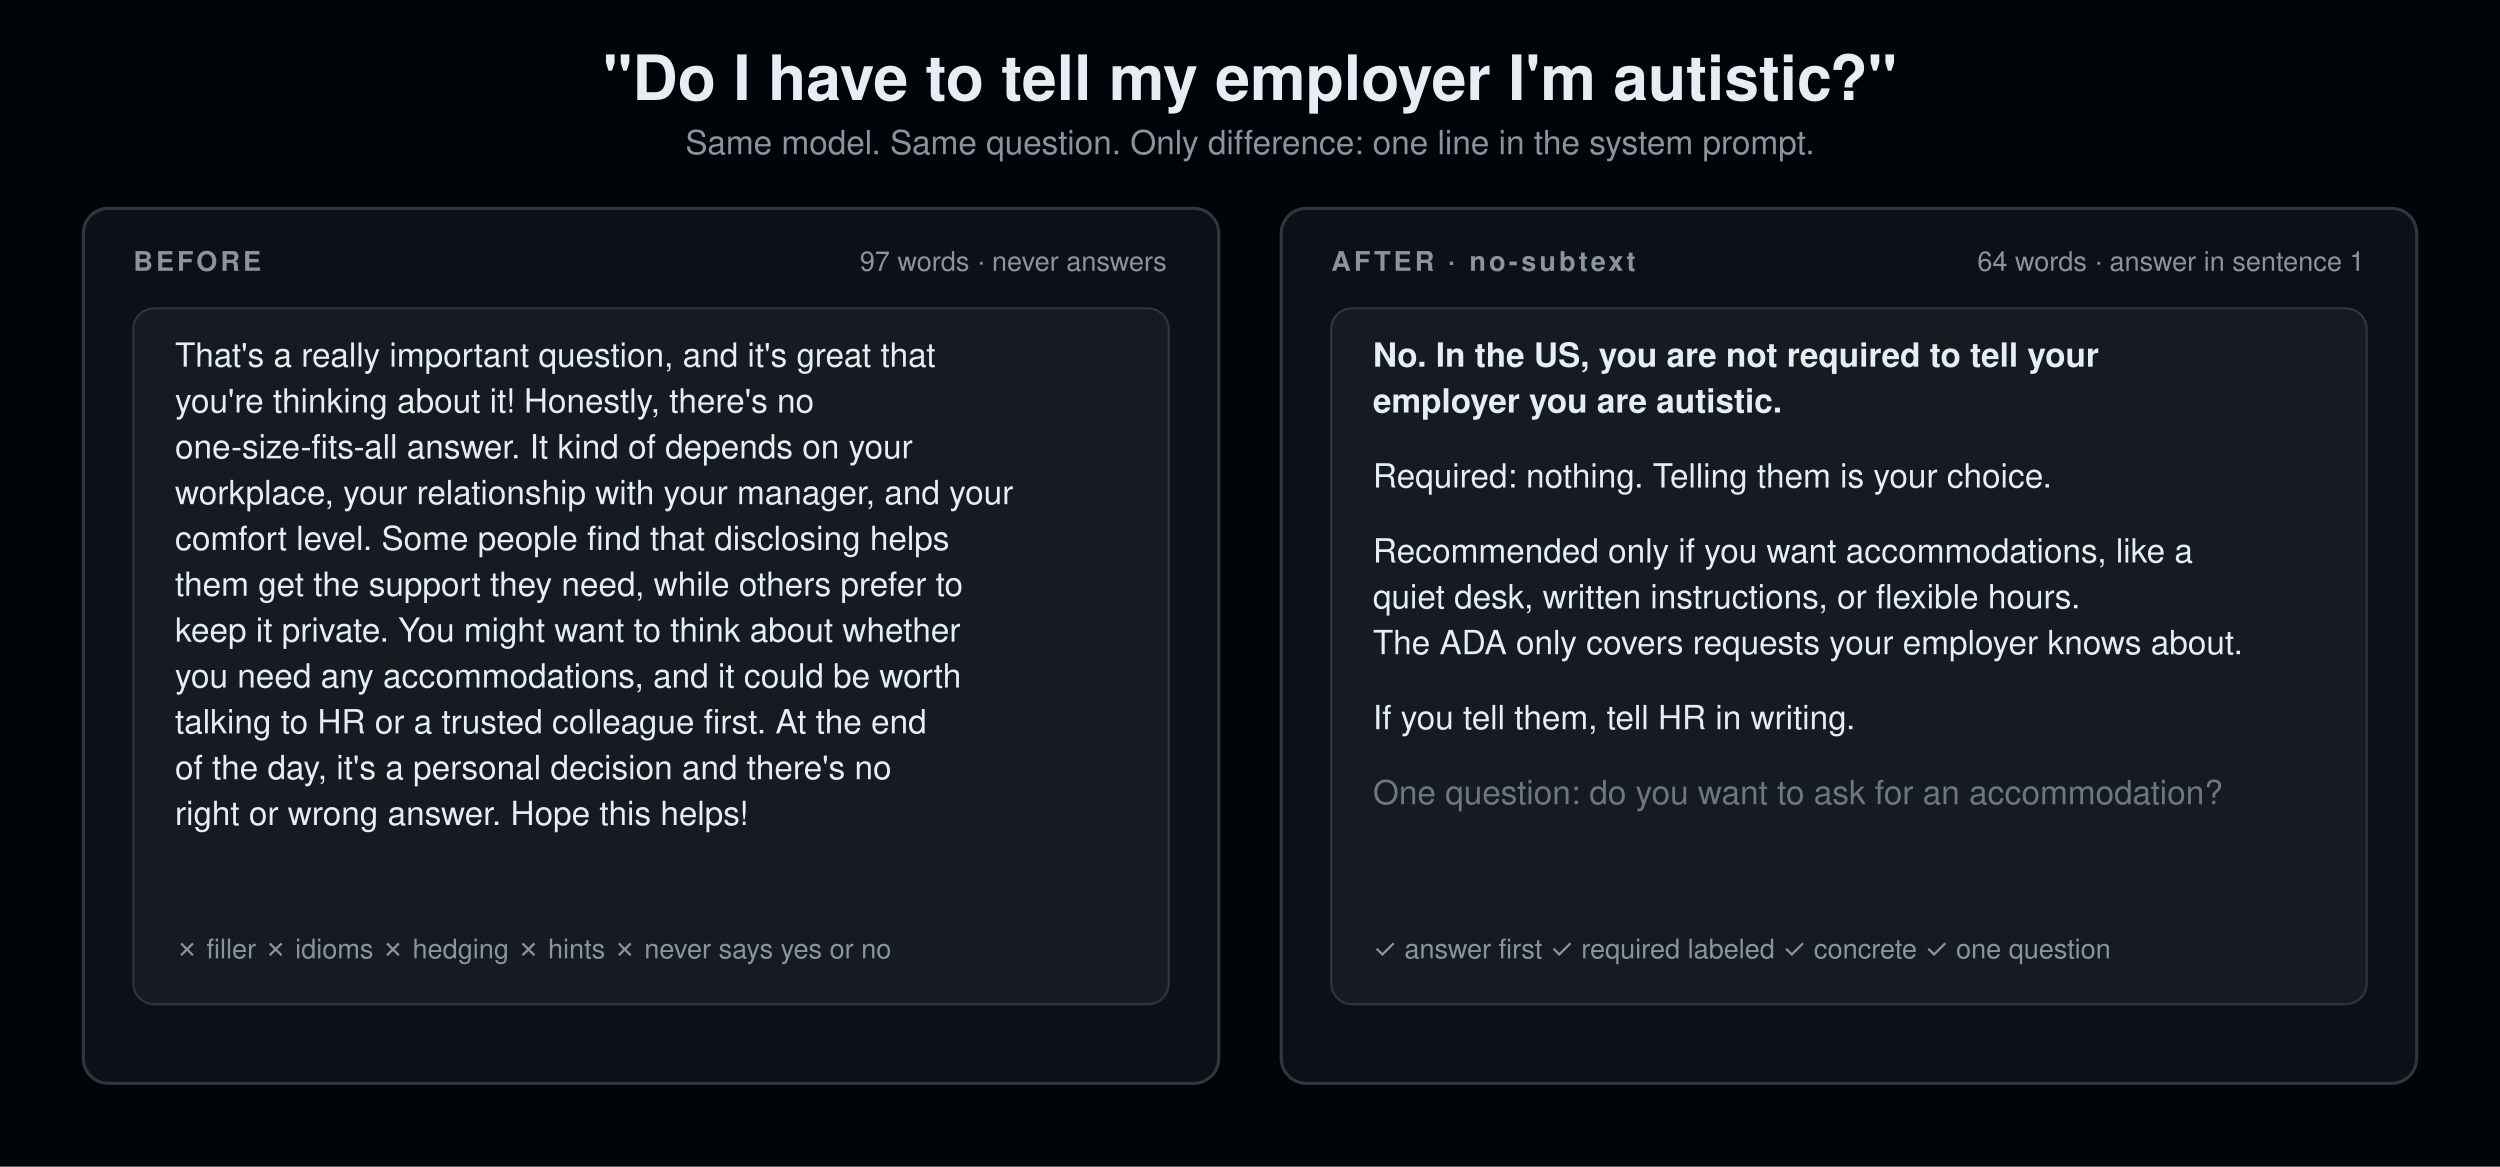
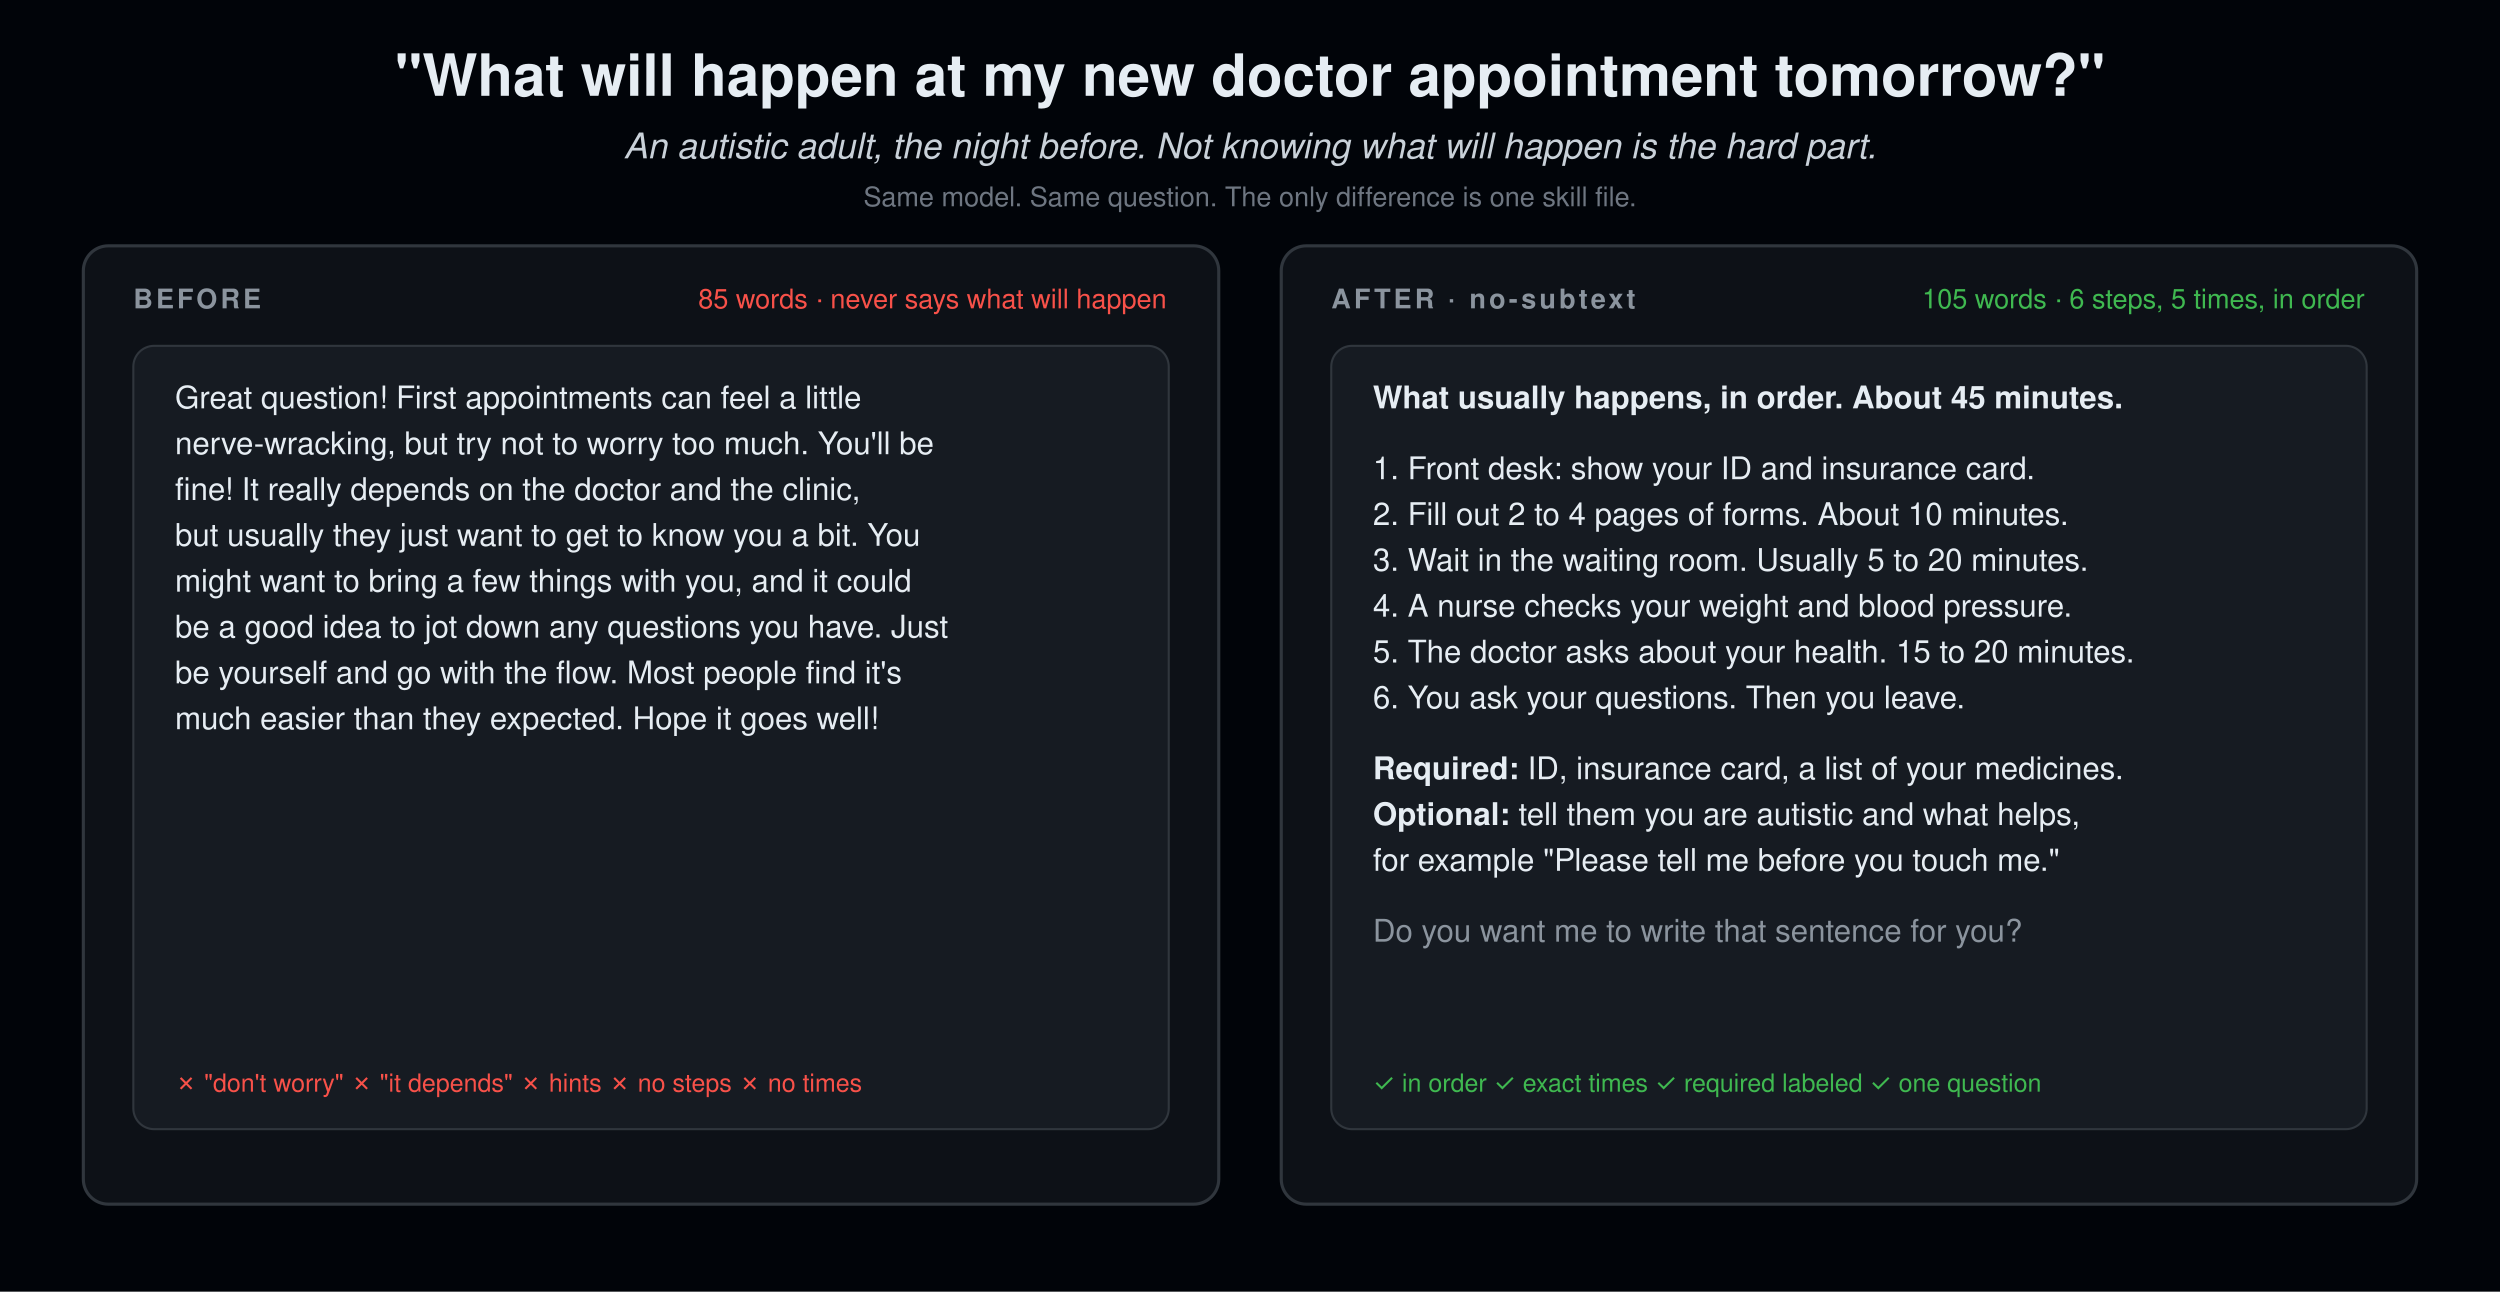
- <svg xmlns="http://www.w3.org/2000/svg" width="1200" height="560" viewBox="0 0 1200 560" font-family="ui-sans-serif, -apple-system, 'Segoe UI', Helvetica, Arial, sans-serif">
-   <defs>
-     <style>
-       .panel { fill: #0d1117; stroke: #30363d; stroke-width: 1.5; }
-       .label { font-size: 13px; font-weight: 700; letter-spacing: 1.5px; fill: #8b949e; }
-       .q { font-size: 17px; fill: #c9d1d9; }
-       .a { font-size: 16px; fill: #e6edf3; }
-       .dim { fill: #6e7681; }
-       .strike { fill: #8b949e; text-decoration: line-through; }
-       .good { fill: #3fb950; }
-       .bad { fill: #f85149; }
-       .meta { font-size: 13px; fill: #8b949e; }
-       .bubble-user { fill: #1f6feb; }
-       .bubble-ai { fill: #161b22; stroke: #30363d; }
-       .title { font-size: 30px; font-weight: 800; fill: #e6edf3; }
-       .sub { font-size: 16px; fill: #8b949e; }
-     </style>
-   </defs>
-   <rect width="1200" height="560" fill="#010409" />
-   <text x="600" y="48" text-anchor="middle" class="title">"Do I have to tell my employer I'm autistic?"</text>
-   <text x="600" y="74" text-anchor="middle" class="sub">Same model. Same question. Only difference: one line in the system prompt.</text>
-   <rect x="40" y="100" width="545" height="420" rx="12" class="panel" />
-   <text x="64" y="130" class="label">BEFORE</text>
-   <text x="560" y="130" text-anchor="end" class="meta bad">97 words · never answers</text>
-   <rect x="64" y="148" width="497" height="334" rx="10" class="bubble-ai" />
-   <g class="a" font-size="15">
-     <text x="84" y="176">That's a really important question, and it's great that</text>
-     <text x="84" y="198">you're thinking about it! Honestly, there's no</text>
-     <text x="84" y="220">one-size-fits-all answer. It kind of depends on your</text>
-     <text x="84" y="242">workplace, your relationship with your manager, and your</text>
-     <text x="84" y="264">comfort level. Some people find that disclosing helps</text>
-     <text x="84" y="286">them get the support they need, while others prefer to</text>
-     <text x="84" y="308">keep it private. You might want to think about whether</text>
-     <text x="84" y="330">you need any accommodations, and it could be worth</text>
-     <text x="84" y="352">talking to HR or a trusted colleague first. At the end</text>
-     <text x="84" y="374">of the day, it's a personal decision and there's no</text>
-     <text x="84" y="396">right or wrong answer. Hope this helps!</text>
+ <svg xmlns="http://www.w3.org/2000/svg" width="1200" height="620" viewBox="0 0 1200 620" font-family="ui-sans-serif, -apple-system, 'Segoe UI', Helvetica, Arial, sans-serif">
+   <rect width="1200" height="620" fill="#010409" />
+   <text x="600" y="46" text-anchor="middle" font-size="28" font-weight="800" fill="#e6edf3">"What will happen at my new doctor appointment tomorrow?"</text>
+   <text x="600" y="76" text-anchor="middle" font-size="17" font-style="italic" fill="#c9d1d9">An autistic adult, the night before. Not knowing what will happen is the hard part.</text>
+   <text x="600" y="99" text-anchor="middle" font-size="13" fill="#6e7681">Same model. Same question. The only difference is one skill file.</text>
+   <rect x="40" y="118" width="545" height="460" rx="12" fill="#0d1117" stroke="#30363d" stroke-width="1.5" />
+   <text x="64" y="148" font-size="13" font-weight="700" letter-spacing="1.5" fill="#8b949e">BEFORE</text>
+   <text x="560" y="148" text-anchor="end" font-size="13" fill="#f85149">85 words · never says what will happen</text>
+   <rect x="64" y="166" width="497" height="376" rx="10" fill="#161b22" stroke="#30363d" />
+   <g fill="#e6edf3">
+     <text x="84" y="196" font-size="15">Great question! First appointments can feel a little</text>
+     <text x="84" y="218" font-size="15">nerve-wracking, but try not to worry too much. You'll be</text>
+     <text x="84" y="240" font-size="15">fine! It really depends on the doctor and the clinic,</text>
+     <text x="84" y="262" font-size="15">but usually they just want to get to know you a bit. You</text>
+     <text x="84" y="284" font-size="15">might want to bring a few things with you, and it could</text>
+     <text x="84" y="306" font-size="15">be a good idea to jot down any questions you have. Just</text>
+     <text x="84" y="328" font-size="15">be yourself and go with the flow. Most people find it's</text>
+     <text x="84" y="350" font-size="15">much easier than they expected. Hope it goes well!</text>
  </g>
-   <g class="meta bad" font-size="12">
-     <text x="84" y="460">✗ filler  ✗ idioms  ✗ hedging  ✗ hints  ✗ never says yes or no</text>
+   <text x="84" y="524" font-size="12" fill="#f85149">✗ "don't worry"  ✗ "it depends"  ✗ hints  ✗ no steps  ✗ no times</text>
+   <rect x="615" y="118" width="545" height="460" rx="12" fill="#0d1117" stroke="#30363d" stroke-width="1.5" />
+   <text x="639" y="148" font-size="13" font-weight="700" letter-spacing="1.5" fill="#8b949e">AFTER · no-subtext</text>
+   <text x="1135" y="148" text-anchor="end" font-size="13" fill="#3fb950">105 words · 6 steps, 5 times, in order</text>
+   <rect x="639" y="166" width="497" height="376" rx="10" fill="#161b22" stroke="#30363d" />
+   <g fill="#e6edf3">
+     <text x="659" y="196" font-size="15" font-weight="700">What usually happens, in order. About 45 minutes.</text>
+     <text x="659" y="230" font-size="15">1. Front desk: show your ID and insurance card.</text>
+     <text x="659" y="252" font-size="15">2. Fill out 2 to 4 pages of forms. About 10 minutes.</text>
+     <text x="659" y="274" font-size="15">3. Wait in the waiting room. Usually 5 to 20 minutes.</text>
+     <text x="659" y="296" font-size="15">4. A nurse checks your weight and blood pressure.</text>
+     <text x="659" y="318" font-size="15">5. The doctor asks about your health. 15 to 20 minutes.</text>
+     <text x="659" y="340" font-size="15">6. You ask your questions. Then you leave.</text>
+     <text x="659" y="374" font-size="15">
+       <tspan font-weight="700">Required:</tspan> ID, insurance card, a list of your medicines.</text>
+     <text x="659" y="396" font-size="15">
+       <tspan font-weight="700">Optional:</tspan> tell them you are autistic and what helps,</text>
+     <text x="659" y="418" font-size="15">for example "Please tell me before you touch me."</text>
+     <text x="659" y="452" font-size="15" fill="#8b949e">Do you want me to write that sentence for you?</text>
  </g>
-   <rect x="615" y="100" width="545" height="420" rx="12" class="panel" />
-   <text x="639" y="130" class="label">AFTER · no-subtext</text>
-   <text x="1135" y="130" text-anchor="end" class="meta good">64 words · answer in sentence 1</text>
-   <rect x="639" y="148" width="497" height="334" rx="10" class="bubble-ai" />
-   <g class="a" font-size="15">
-     <text x="659" y="176" font-weight="700">No. In the US, you are not required to tell your</text>
-     <text x="659" y="198" font-weight="700">employer you are autistic.</text>
-     <text x="659" y="234">Required: nothing. Telling them is your choice.</text>
-     <text x="659" y="270">Recommended only if you want accommodations, like a</text>
-     <text x="659" y="292">quiet desk, written instructions, or flexible hours.</text>
-     <text x="659" y="314">The ADA only covers requests your employer knows about.</text>
-     <text x="659" y="350">If you tell them, tell HR in writing.</text>
-     <text x="659" y="386" class="dim">One question: do you want to ask for an accommodation?</text>
-   </g>
-   <g class="meta good" font-size="12">
-     <text x="659" y="460">✓ answer first  ✓ required labeled  ✓ concrete  ✓ one question</text>
-   </g>
+   <text x="659" y="524" font-size="12" fill="#3fb950">✓ in order  ✓ exact times  ✓ required labeled  ✓ one question</text>
</svg>
